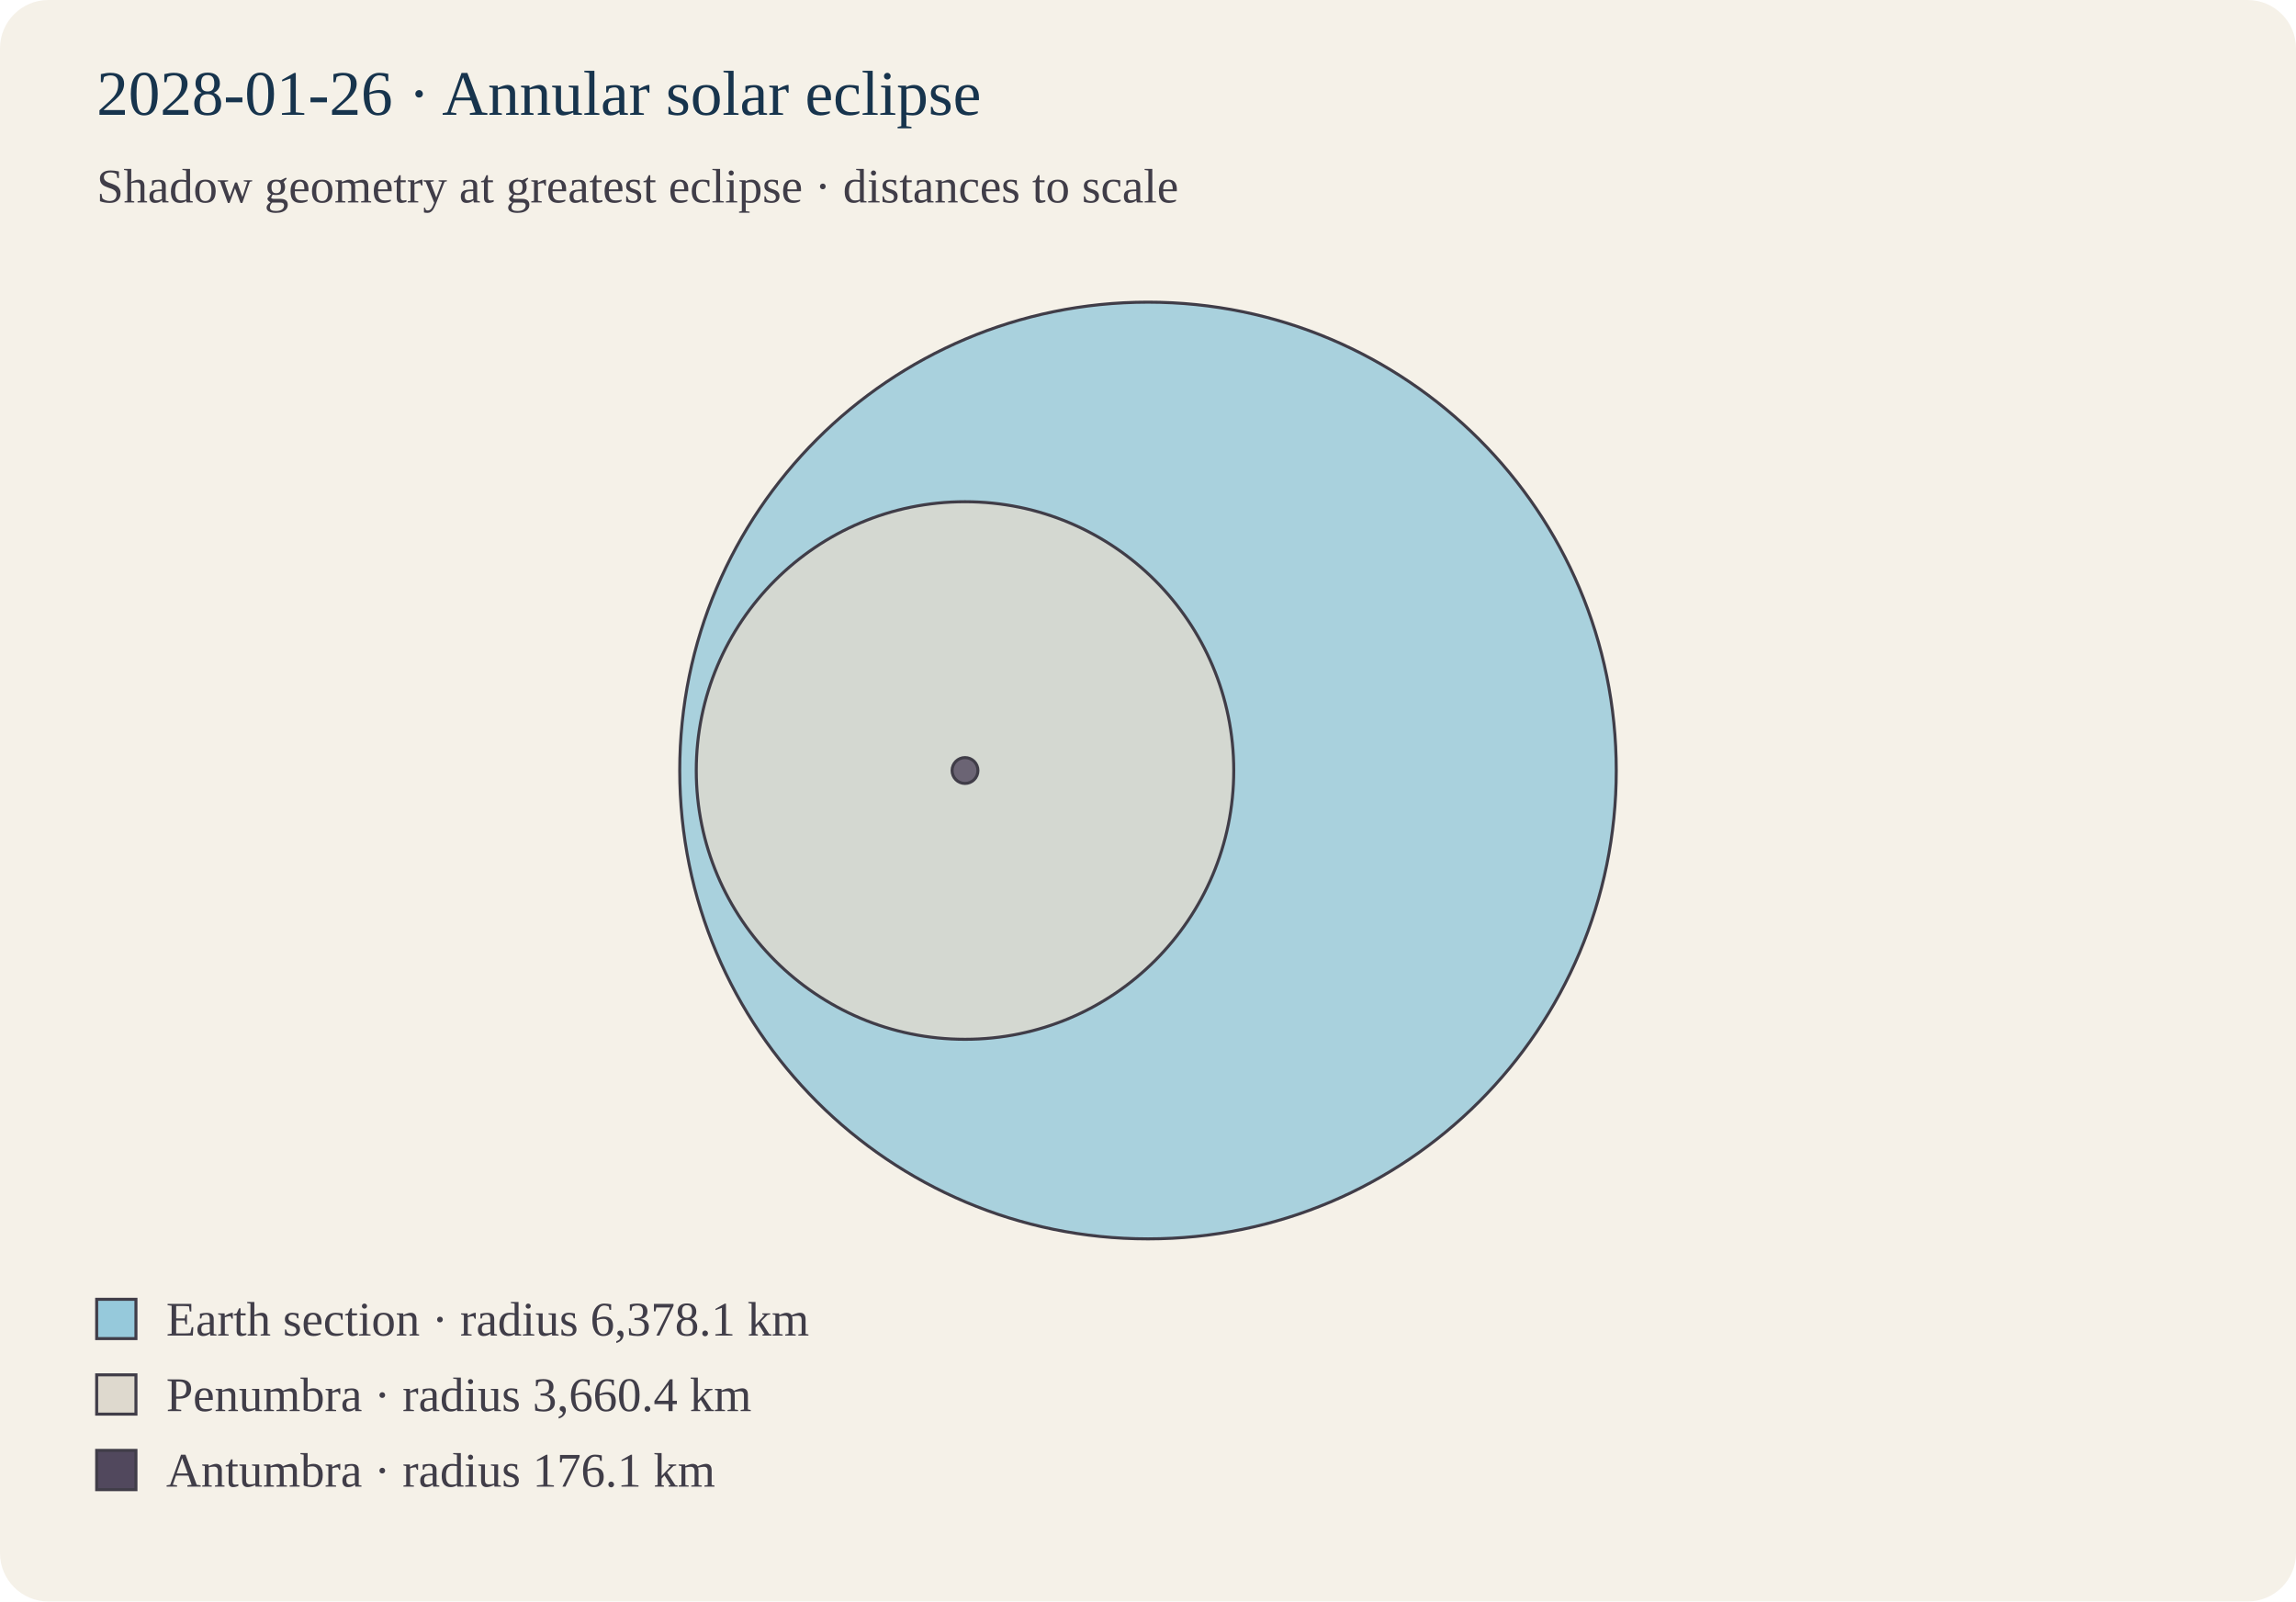
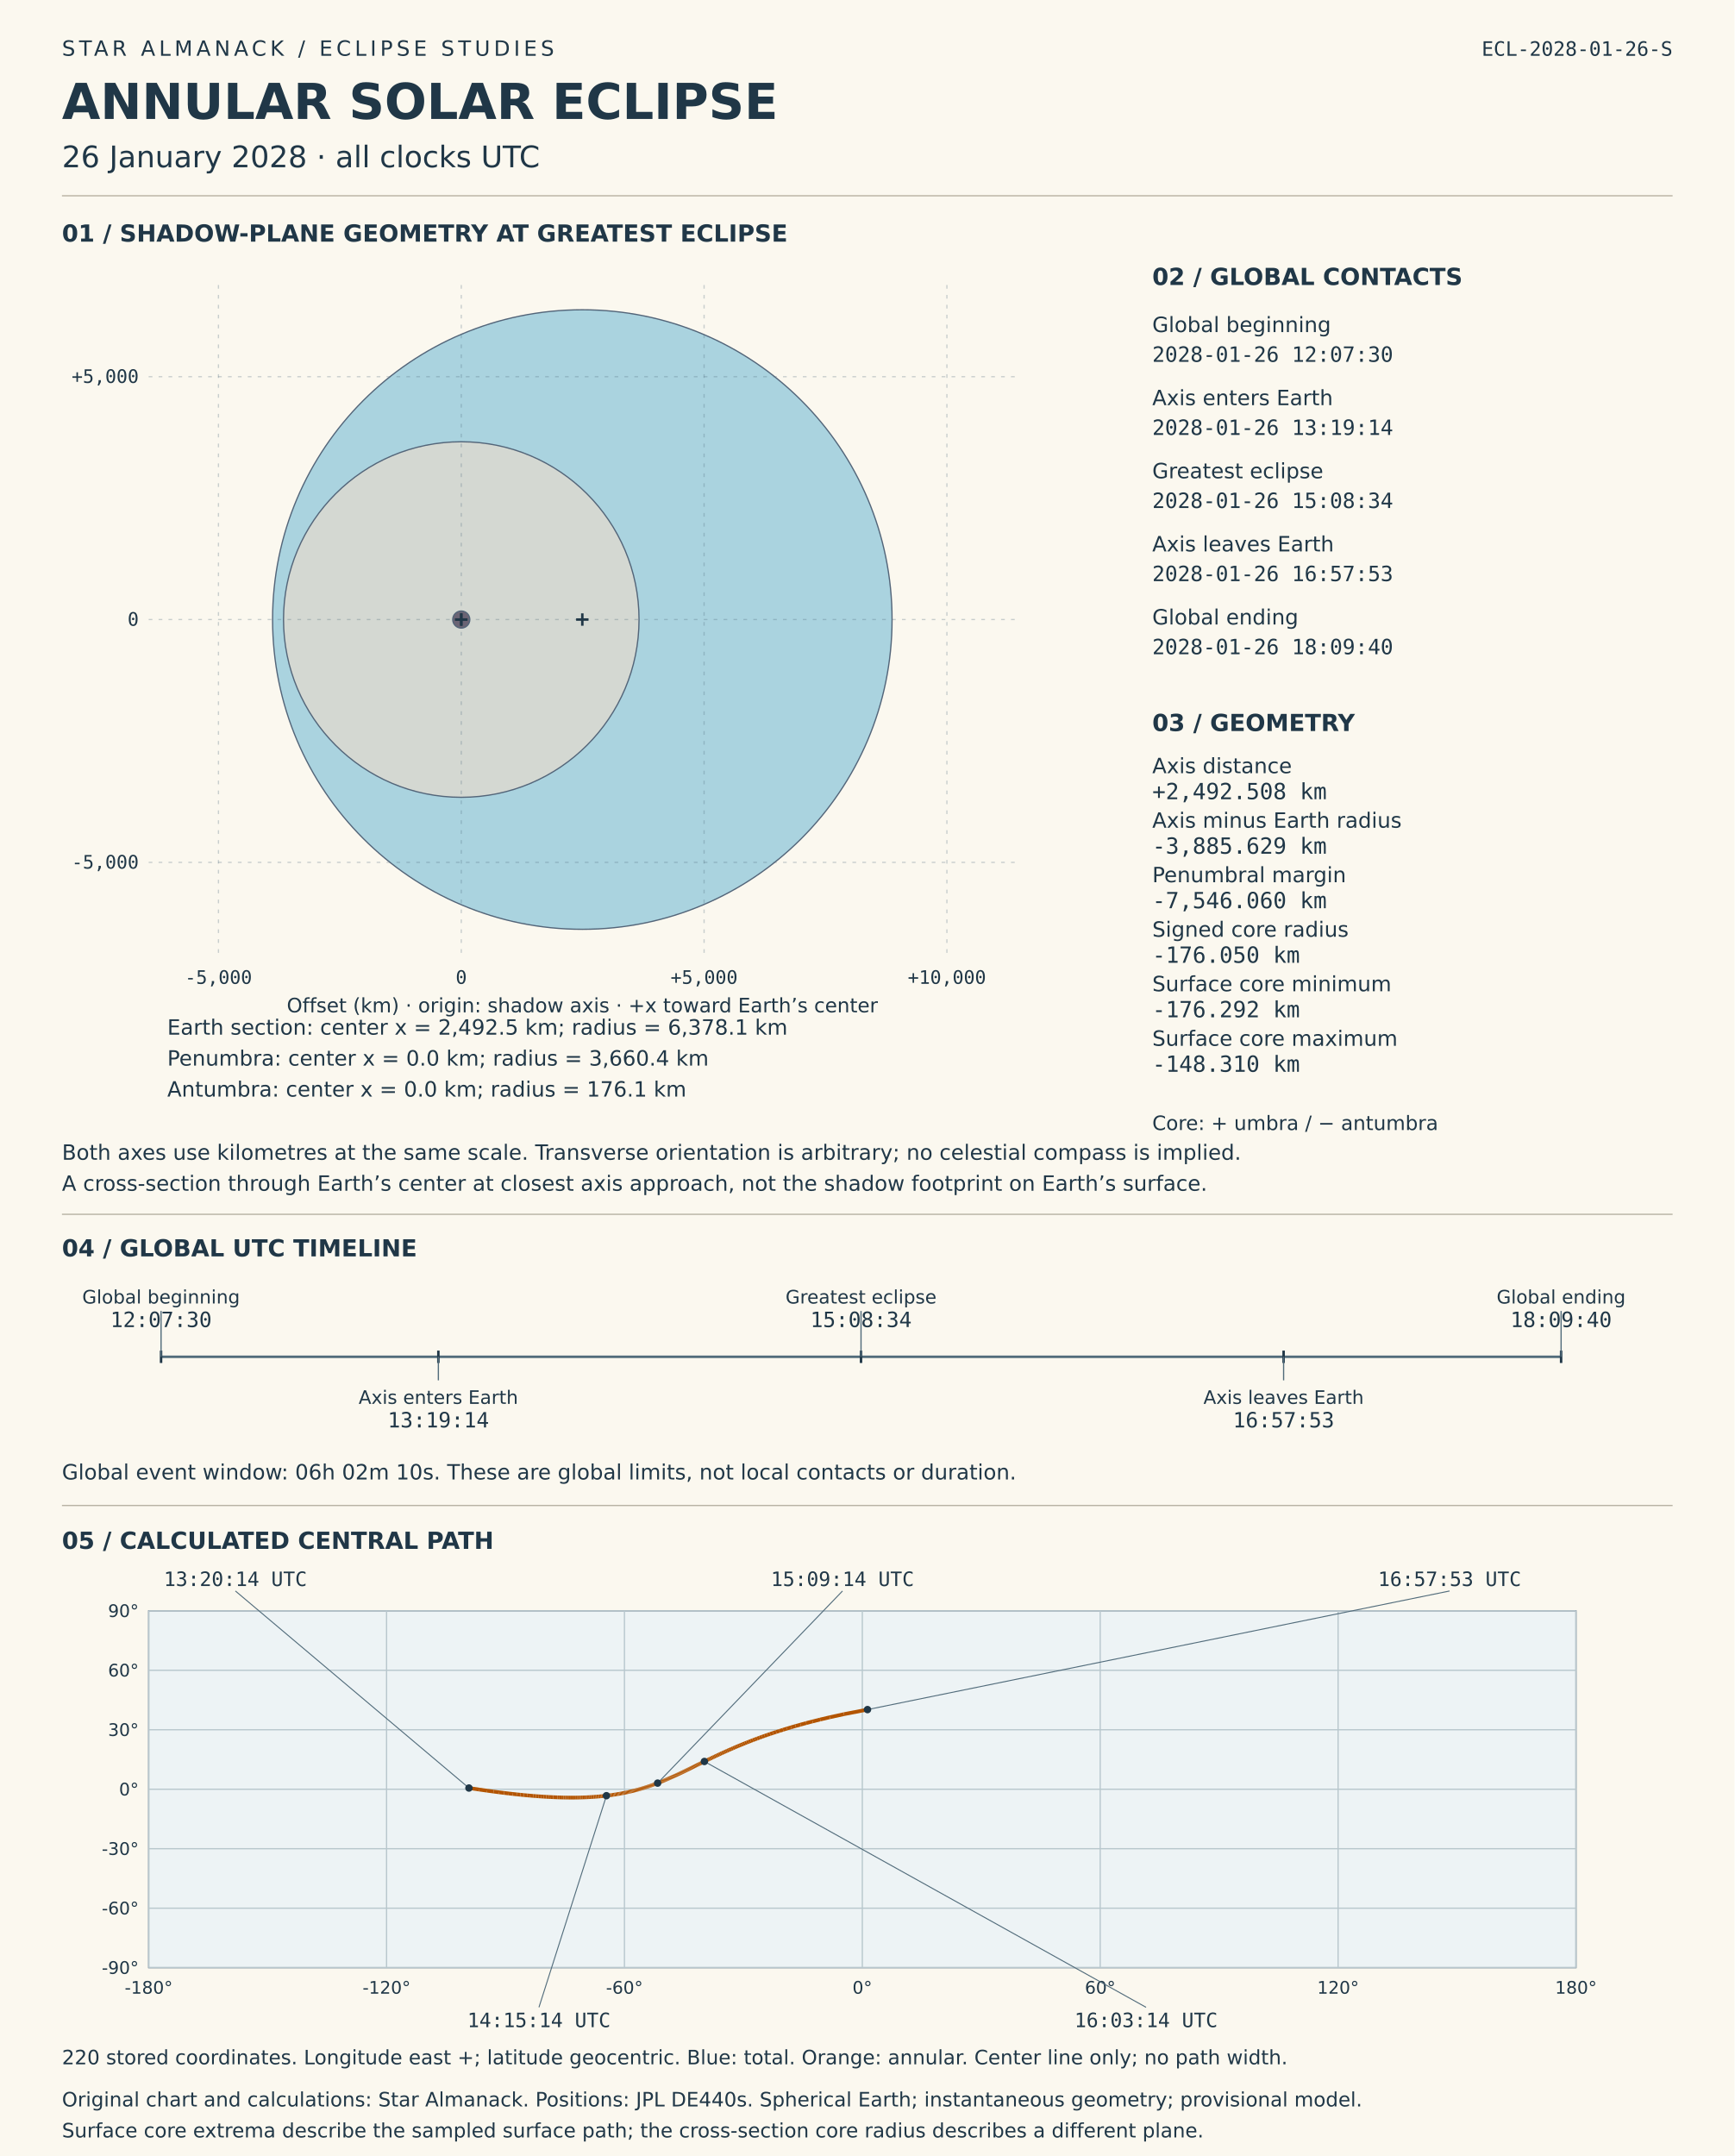
- <svg xmlns="http://www.w3.org/2000/svg" viewBox="0 0 760 530" role="img" aria-labelledby="art-title art-desc">
-   <rect width="760" height="530" rx="16" fill="#f5f1e8" />
-   <text x="32" y="38" font-size="21" fill="#17344d">2028-01-26 · Annular solar eclipse</text>
-   <text x="32" y="67" font-size="16" fill="#403d48">Shadow geometry at greatest eclipse · distances to scale</text>
-   <circle data-label="Earth section" cx="380" cy="255" r="155" fill="#96c9db" fill-opacity="0.8" stroke="#403d48" />
-   <circle data-label="Penumbra" cx="319.428" cy="255" r="88.955" fill="#ded9ce" fill-opacity="0.8" stroke="#403d48" />
-   <circle data-label="Antumbra" cx="319.428" cy="255" r="4.278" fill="#51485d" fill-opacity="0.8" stroke="#403d48" />
-   <rect x="32" y="430" width="13" height="13" fill="#96c9db" stroke="#403d48" />
-   <text x="55" y="442" font-size="16" fill="#403d48">Earth section · radius 6,378.1 km</text>
-   <rect x="32" y="455" width="13" height="13" fill="#ded9ce" stroke="#403d48" />
-   <text x="55" y="467" font-size="16" fill="#403d48">Penumbra · radius 3,660.4 km</text>
-   <rect x="32" y="480" width="13" height="13" fill="#51485d" stroke="#403d48" />
-   <text x="55" y="492" font-size="16" fill="#403d48">Antumbra · radius 176.1 km</text>
+ <svg xmlns="http://www.w3.org/2000/svg" viewBox="0 0 1400 1740" role="img" aria-labelledby="solar-title solar-desc">
+   <rect width="1400" height="1740" fill="#fbf8ef" />
+   <style>text{font-family:DejaVu Sans,sans-serif;fill:#203747}.mono{font-family:DejaVu Sans Mono,monospace;font-variant-numeric:tabular-nums}</style>
+   <text x="50" y="45" font-size="17" letter-spacing="3">STAR ALMANACK  /  ECLIPSE STUDIES</text>
+   <text x="50" y="96" font-size="40" font-weight="bold">ANNULAR SOLAR ECLIPSE</text>
+   <text x="50" y="135" font-size="24">26 January 2028  ·  all clocks UTC</text>
+   <text x="1350" y="45" font-size="16" text-anchor="end" class="mono">ECL-2028-01-26-S</text>
+   <line x1="50" y1="158" x2="1350" y2="158" stroke="#b8b3a4" />
+   <text x="50" y="195" font-size="19" font-weight="bold">01  /  SHADOW-PLANE GEOMETRY AT GREATEST ECLIPSE</text>
+   <circle data-label="Earth section" cx="470" cy="500.0" r="250" fill="#96c9db" fill-opacity=".8" stroke="#536579" />
+   <circle data-label="Penumbra" cx="372.303" cy="500.0" r="143.476" fill="#ded9ce" fill-opacity=".8" stroke="#536579" />
+   <circle data-label="Antumbra" cx="372.303" cy="500.0" r="6.901" fill="#51485d" fill-opacity=".8" stroke="#536579" />
+   <g id="shadow-coordinate-grid">
+     <line x1="176.321" y1="230" x2="176.321" y2="770" stroke="#526c7b" stroke-opacity=".3" stroke-dasharray="3 5" />
+     <text x="176.321" y="794" font-size="15" text-anchor="middle" class="mono">-5,000</text>
+     <line x1="372.303" y1="230" x2="372.303" y2="770" stroke="#526c7b" stroke-opacity=".3" stroke-dasharray="3 5" />
+     <text x="372.303" y="794" font-size="15" text-anchor="middle" class="mono">0</text>
+     <line x1="568.285" y1="230" x2="568.285" y2="770" stroke="#526c7b" stroke-opacity=".3" stroke-dasharray="3 5" />
+     <text x="568.285" y="794" font-size="15" text-anchor="middle" class="mono">+5,000</text>
+     <line x1="764.267" y1="230" x2="764.267" y2="770" stroke="#526c7b" stroke-opacity=".3" stroke-dasharray="3 5" />
+     <text x="764.267" y="794" font-size="15" text-anchor="middle" class="mono">+10,000</text>
+     <line x1="120" y1="695.982" x2="820" y2="695.982" stroke="#526c7b" stroke-opacity=".3" stroke-dasharray="3 5" />
+     <text x="112" y="700.982" font-size="15" text-anchor="end" class="mono">-5,000</text>
+     <line x1="120" y1="500.0" x2="820" y2="500.0" stroke="#526c7b" stroke-opacity=".3" stroke-dasharray="3 5" />
+     <text x="112" y="505.0" font-size="15" text-anchor="end" class="mono">0</text>
+     <line x1="120" y1="304.018" x2="820" y2="304.018" stroke="#526c7b" stroke-opacity=".3" stroke-dasharray="3 5" />
+     <text x="112" y="309.018" font-size="15" text-anchor="end" class="mono">+5,000</text>
+   </g>
+   <line x1="465.0" y1="500.0" x2="475.0" y2="500.0" stroke="#203747" stroke-width="2" />
+   <line x1="470.0" y1="495.0" x2="470.0" y2="505.0" stroke="#203747" stroke-width="2" />
+   <text x="135" y="835" font-size="17">Earth section: center x = 2,492.5 km; radius = 6,378.1 km</text>
+   <line x1="367.303" y1="500.0" x2="377.303" y2="500.0" stroke="#203747" stroke-width="2" />
+   <line x1="372.303" y1="495.0" x2="372.303" y2="505.0" stroke="#203747" stroke-width="2" />
+   <text x="135" y="860" font-size="17">Penumbra: center x = 0.0 km; radius = 3,660.4 km</text>
+   <line x1="367.303" y1="500.0" x2="377.303" y2="500.0" stroke="#203747" stroke-width="2" />
+   <line x1="372.303" y1="495.0" x2="372.303" y2="505.0" stroke="#203747" stroke-width="2" />
+   <text x="135" y="885" font-size="17">Antumbra: center x = 0.0 km; radius = 176.1 km</text>
+   <text x="470" y="817" font-size="16" text-anchor="middle">Offset (km) · origin: shadow axis · +x toward Earth’s center</text>
+   <text x="50" y="936" font-size="17">Both axes use kilometres at the same scale. Transverse orientation is arbitrary; no celestial compass is implied.</text>
+   <text x="50" y="961" font-size="17">A cross-section through Earth’s center at closest axis approach, not the shadow footprint on Earth’s surface.</text>
+   <text x="930" y="230" font-size="19" font-weight="bold">02  /  GLOBAL CONTACTS</text>
+   <text x="930" y="268" font-size="17">Global beginning</text>
+   <text x="930" y="292" font-size="17" class="mono">2028-01-26  12:07:30</text>
+   <text x="930" y="327" font-size="17">Axis enters Earth</text>
+   <text x="930" y="351" font-size="17" class="mono">2028-01-26  13:19:14</text>
+   <text x="930" y="386" font-size="17">Greatest eclipse</text>
+   <text x="930" y="410" font-size="17" class="mono">2028-01-26  15:08:34</text>
+   <text x="930" y="445" font-size="17">Axis leaves Earth</text>
+   <text x="930" y="469" font-size="17" class="mono">2028-01-26  16:57:53</text>
+   <text x="930" y="504" font-size="17">Global ending</text>
+   <text x="930" y="528" font-size="17" class="mono">2028-01-26  18:09:40</text>
+   <text x="930" y="590" font-size="19" font-weight="bold">03  /  GEOMETRY</text>
+   <text x="930" y="624" font-size="17">Axis distance</text>
+   <text x="930" y="645" font-size="18" class="mono">+2,492.508 km</text>
+   <text x="930" y="668" font-size="17">Axis minus Earth radius</text>
+   <text x="930" y="689" font-size="18" class="mono">-3,885.629 km</text>
+   <text x="930" y="712" font-size="17">Penumbral margin</text>
+   <text x="930" y="733" font-size="18" class="mono">-7,546.060 km</text>
+   <text x="930" y="756" font-size="17">Signed core radius</text>
+   <text x="930" y="777" font-size="18" class="mono">-176.050 km</text>
+   <text x="930" y="800" font-size="17">Surface core minimum</text>
+   <text x="930" y="821" font-size="18" class="mono">-176.292 km</text>
+   <text x="930" y="844" font-size="17">Surface core maximum</text>
+   <text x="930" y="865" font-size="18" class="mono">-148.310 km</text>
+   <text x="930" y="912" font-size="16">Core: + umbra / − antumbra</text>
+   <line x1="50" y1="980" x2="1350" y2="980" stroke="#b8b3a4" />
+   <text x="50" y="1014" font-size="19" font-weight="bold">04  /  GLOBAL UTC TIMELINE</text>
+   <line x1="130" y1="1095" x2="1260" y2="1095" stroke="#526c7b" stroke-width="2" />
+   <line x1="130.0" y1="1090" x2="130.0" y2="1100" stroke="#203747" stroke-width="2" />
+   <line x1="130.0" y1="1095" x2="130.0" y2="1058" stroke="#526c7b" />
+   <text x="130.0" y="1052" font-size="15" text-anchor="middle">Global beginning</text>
+   <text x="130.0" y="1071" font-size="17" text-anchor="middle" class="mono">12:07:30</text>
+   <line x1="353.816" y1="1090" x2="353.816" y2="1100" stroke="#203747" stroke-width="2" />
+   <line x1="353.816" y1="1095" x2="353.816" y2="1114" stroke="#526c7b" />
+   <text x="353.816" y="1133" font-size="15" text-anchor="middle">Axis enters Earth</text>
+   <text x="353.816" y="1152" font-size="17" text-anchor="middle" class="mono">13:19:14</text>
+   <line x1="694.948" y1="1090" x2="694.948" y2="1100" stroke="#203747" stroke-width="2" />
+   <line x1="694.948" y1="1095" x2="694.948" y2="1058" stroke="#526c7b" />
+   <text x="694.948" y="1052" font-size="15" text-anchor="middle">Greatest eclipse</text>
+   <text x="694.948" y="1071" font-size="17" text-anchor="middle" class="mono">15:08:34</text>
+   <line x1="1036.028" y1="1090" x2="1036.028" y2="1100" stroke="#203747" stroke-width="2" />
+   <line x1="1036.028" y1="1095" x2="1036.028" y2="1114" stroke="#526c7b" />
+   <text x="1036.028" y="1133" font-size="15" text-anchor="middle">Axis leaves Earth</text>
+   <text x="1036.028" y="1152" font-size="17" text-anchor="middle" class="mono">16:57:53</text>
+   <line x1="1260.0" y1="1090" x2="1260.0" y2="1100" stroke="#203747" stroke-width="2" />
+   <line x1="1260.0" y1="1095" x2="1260.0" y2="1058" stroke="#526c7b" />
+   <text x="1260.0" y="1052" font-size="15" text-anchor="middle">Global ending</text>
+   <text x="1260.0" y="1071" font-size="17" text-anchor="middle" class="mono">18:09:40</text>
+   <text x="50" y="1194" font-size="17">Global event window: 06h 02m 10s. These are global limits, not local contacts or duration.</text>
+   <line x1="50" y1="1215" x2="1350" y2="1215" stroke="#b8b3a4" />
+   <text x="50" y="1250" font-size="19" font-weight="bold">05  /  CALCULATED CENTRAL PATH</text>
+   <g id="timed-central-path">
+     <rect x="120" y="1300" width="1152" height="288" fill="#edf3f5" stroke="#708090" />
+     <line x1="120.0" y1="1300" x2="120.0" y2="1588" stroke="#b8c7cd" />
+     <text x="120.0" y="1609" font-size="14" text-anchor="middle">-180°</text>
+     <line x1="312.0" y1="1300" x2="312.0" y2="1588" stroke="#b8c7cd" />
+     <text x="312.0" y="1609" font-size="14" text-anchor="middle">-120°</text>
+     <line x1="504.0" y1="1300" x2="504.0" y2="1588" stroke="#b8c7cd" />
+     <text x="504.0" y="1609" font-size="14" text-anchor="middle">-60°</text>
+     <line x1="696.0" y1="1300" x2="696.0" y2="1588" stroke="#b8c7cd" />
+     <text x="696.0" y="1609" font-size="14" text-anchor="middle">0°</text>
+     <line x1="888.0" y1="1300" x2="888.0" y2="1588" stroke="#b8c7cd" />
+     <text x="888.0" y="1609" font-size="14" text-anchor="middle">60°</text>
+     <line x1="1080.0" y1="1300" x2="1080.0" y2="1588" stroke="#b8c7cd" />
+     <text x="1080.0" y="1609" font-size="14" text-anchor="middle">120°</text>
+     <line x1="1272.0" y1="1300" x2="1272.0" y2="1588" stroke="#b8c7cd" />
+     <text x="1272.0" y="1609" font-size="14" text-anchor="middle">180°</text>
+     <line x1="120" y1="1588.0" x2="1272" y2="1588.0" stroke="#b8c7cd" />
+     <text x="112" y="1593.0" font-size="14" text-anchor="end">-90°</text>
+     <line x1="120" y1="1540.0" x2="1272" y2="1540.0" stroke="#b8c7cd" />
+     <text x="112" y="1545.0" font-size="14" text-anchor="end">-60°</text>
+     <line x1="120" y1="1492.0" x2="1272" y2="1492.0" stroke="#b8c7cd" />
+     <text x="112" y="1497.0" font-size="14" text-anchor="end">-30°</text>
+     <line x1="120" y1="1444.0" x2="1272" y2="1444.0" stroke="#b8c7cd" />
+     <text x="112" y="1449.0" font-size="14" text-anchor="end">0°</text>
+     <line x1="120" y1="1396.0" x2="1272" y2="1396.0" stroke="#b8c7cd" />
+     <text x="112" y="1401.0" font-size="14" text-anchor="end">30°</text>
+     <line x1="120" y1="1348.0" x2="1272" y2="1348.0" stroke="#b8c7cd" />
+     <text x="112" y="1353.0" font-size="14" text-anchor="end">60°</text>
+     <line x1="120" y1="1300.0" x2="1272" y2="1300.0" stroke="#b8c7cd" />
+     <text x="112" y="1305.0" font-size="14" text-anchor="end">90°</text>
+     <line x1="378.502" y1="1443.027" x2="386.868" y2="1444.283" stroke="#b35400" stroke-width="3" />
+     <line x1="386.868" y1="1444.283" x2="393.149" y2="1445.179" stroke="#b35400" stroke-width="3" />
+     <line x1="393.149" y1="1445.179" x2="398.355" y2="1445.887" stroke="#b35400" stroke-width="3" />
+     <line x1="398.355" y1="1445.887" x2="402.875" y2="1446.475" stroke="#b35400" stroke-width="3" />
+     <line x1="402.875" y1="1446.475" x2="406.91" y2="1446.978" stroke="#b35400" stroke-width="3" />
+     <line x1="406.91" y1="1446.978" x2="410.578" y2="1447.414" stroke="#b35400" stroke-width="3" />
+     <line x1="410.578" y1="1447.414" x2="413.956" y2="1447.799" stroke="#b35400" stroke-width="3" />
+     <line x1="413.956" y1="1447.799" x2="417.096" y2="1448.14" stroke="#b35400" stroke-width="3" />
+     <line x1="417.096" y1="1448.14" x2="420.039" y2="1448.445" stroke="#b35400" stroke-width="3" />
+     <line x1="420.039" y1="1448.445" x2="422.814" y2="1448.718" stroke="#b35400" stroke-width="3" />
+     <line x1="422.814" y1="1448.718" x2="425.443" y2="1448.965" stroke="#b35400" stroke-width="3" />
+     <line x1="425.443" y1="1448.965" x2="427.944" y2="1449.187" stroke="#b35400" stroke-width="3" />
+     <line x1="427.944" y1="1449.187" x2="430.331" y2="1449.388" stroke="#b35400" stroke-width="3" />
+     <line x1="430.331" y1="1449.388" x2="432.618" y2="1449.569" stroke="#b35400" stroke-width="3" />
+     <line x1="432.618" y1="1449.569" x2="434.815" y2="1449.733" stroke="#b35400" stroke-width="3" />
+     <line x1="434.815" y1="1449.733" x2="436.928" y2="1449.881" stroke="#b35400" stroke-width="3" />
+     <line x1="436.928" y1="1449.881" x2="438.967" y2="1450.014" stroke="#b35400" stroke-width="3" />
+     <line x1="438.967" y1="1450.014" x2="440.937" y2="1450.133" stroke="#b35400" stroke-width="3" />
+     <line x1="440.937" y1="1450.133" x2="442.843" y2="1450.239" stroke="#b35400" stroke-width="3" />
+     <line x1="442.843" y1="1450.239" x2="444.691" y2="1450.334" stroke="#b35400" stroke-width="3" />
+     <line x1="444.691" y1="1450.334" x2="446.484" y2="1450.417" stroke="#b35400" stroke-width="3" />
+     <line x1="446.484" y1="1450.417" x2="448.227" y2="1450.49" stroke="#b35400" stroke-width="3" />
+     <line x1="448.227" y1="1450.49" x2="449.923" y2="1450.554" stroke="#b35400" stroke-width="3" />
+     <line x1="449.923" y1="1450.554" x2="451.574" y2="1450.607" stroke="#b35400" stroke-width="3" />
+     <line x1="451.574" y1="1450.607" x2="453.184" y2="1450.652" stroke="#b35400" stroke-width="3" />
+     <line x1="453.184" y1="1450.652" x2="454.754" y2="1450.689" stroke="#b35400" stroke-width="3" />
+     <line x1="454.754" y1="1450.689" x2="456.287" y2="1450.718" stroke="#b35400" stroke-width="3" />
+     <line x1="456.287" y1="1450.718" x2="457.786" y2="1450.739" stroke="#b35400" stroke-width="3" />
+     <line x1="457.786" y1="1450.739" x2="459.251" y2="1450.752" stroke="#b35400" stroke-width="3" />
+     <line x1="459.251" y1="1450.752" x2="460.685" y2="1450.759" stroke="#b35400" stroke-width="3" />
+     <line x1="460.685" y1="1450.759" x2="462.09" y2="1450.759" stroke="#b35400" stroke-width="3" />
+     <line x1="462.09" y1="1450.759" x2="463.465" y2="1450.752" stroke="#b35400" stroke-width="3" />
+     <line x1="463.465" y1="1450.752" x2="464.814" y2="1450.74" stroke="#b35400" stroke-width="3" />
+     <line x1="464.814" y1="1450.74" x2="466.137" y2="1450.721" stroke="#b35400" stroke-width="3" />
+     <line x1="466.137" y1="1450.721" x2="467.435" y2="1450.696" stroke="#b35400" stroke-width="3" />
+     <line x1="467.435" y1="1450.696" x2="468.71" y2="1450.666" stroke="#b35400" stroke-width="3" />
+     <line x1="468.71" y1="1450.666" x2="469.962" y2="1450.631" stroke="#b35400" stroke-width="3" />
+     <line x1="469.962" y1="1450.631" x2="471.192" y2="1450.59" stroke="#b35400" stroke-width="3" />
+     <line x1="471.192" y1="1450.59" x2="472.401" y2="1450.545" stroke="#b35400" stroke-width="3" />
+     <line x1="472.401" y1="1450.545" x2="473.591" y2="1450.494" stroke="#b35400" stroke-width="3" />
+     <line x1="473.591" y1="1450.494" x2="474.761" y2="1450.438" stroke="#b35400" stroke-width="3" />
+     <line x1="474.761" y1="1450.438" x2="475.912" y2="1450.378" stroke="#b35400" stroke-width="3" />
+     <line x1="475.912" y1="1450.378" x2="477.046" y2="1450.314" stroke="#b35400" stroke-width="3" />
+     <line x1="477.046" y1="1450.314" x2="478.163" y2="1450.244" stroke="#b35400" stroke-width="3" />
+     <line x1="478.163" y1="1450.244" x2="479.263" y2="1450.171" stroke="#b35400" stroke-width="3" />
+     <line x1="479.263" y1="1450.171" x2="480.347" y2="1450.094" stroke="#b35400" stroke-width="3" />
+     <line x1="480.347" y1="1450.094" x2="481.416" y2="1450.012" stroke="#b35400" stroke-width="3" />
+     <line x1="481.416" y1="1450.012" x2="482.47" y2="1449.926" stroke="#b35400" stroke-width="3" />
+     <line x1="482.47" y1="1449.926" x2="483.509" y2="1449.836" stroke="#b35400" stroke-width="3" />
+     <line x1="483.509" y1="1449.836" x2="484.535" y2="1449.743" stroke="#b35400" stroke-width="3" />
+     <line x1="484.535" y1="1449.743" x2="485.547" y2="1449.646" stroke="#b35400" stroke-width="3" />
+     <line x1="485.547" y1="1449.646" x2="486.546" y2="1449.545" stroke="#b35400" stroke-width="3" />
+     <line x1="486.546" y1="1449.545" x2="487.532" y2="1449.44" stroke="#b35400" stroke-width="3" />
+     <line x1="487.532" y1="1449.44" x2="488.507" y2="1449.332" stroke="#b35400" stroke-width="3" />
+     <line x1="488.507" y1="1449.332" x2="489.469" y2="1449.221" stroke="#b35400" stroke-width="3" />
+     <line x1="489.469" y1="1449.221" x2="490.42" y2="1449.106" stroke="#b35400" stroke-width="3" />
+     <line x1="490.42" y1="1449.106" x2="491.36" y2="1448.988" stroke="#b35400" stroke-width="3" />
+     <line x1="491.36" y1="1448.988" x2="492.289" y2="1448.866" stroke="#b35400" stroke-width="3" />
+     <line x1="492.289" y1="1448.866" x2="493.208" y2="1448.741" stroke="#b35400" stroke-width="3" />
+     <line x1="493.208" y1="1448.741" x2="494.116" y2="1448.613" stroke="#b35400" stroke-width="3" />
+     <line x1="494.116" y1="1448.613" x2="495.015" y2="1448.482" stroke="#b35400" stroke-width="3" />
+     <line x1="495.015" y1="1448.482" x2="495.904" y2="1448.348" stroke="#b35400" stroke-width="3" />
+     <line x1="495.904" y1="1448.348" x2="496.784" y2="1448.21" stroke="#b35400" stroke-width="3" />
+     <line x1="496.784" y1="1448.21" x2="497.654" y2="1448.07" stroke="#b35400" stroke-width="3" />
+     <line x1="497.654" y1="1448.07" x2="498.517" y2="1447.927" stroke="#b35400" stroke-width="3" />
+     <line x1="498.517" y1="1447.927" x2="499.37" y2="1447.78" stroke="#b35400" stroke-width="3" />
+     <line x1="499.37" y1="1447.78" x2="500.215" y2="1447.631" stroke="#b35400" stroke-width="3" />
+     <line x1="500.215" y1="1447.631" x2="501.053" y2="1447.479" stroke="#b35400" stroke-width="3" />
+     <line x1="501.053" y1="1447.479" x2="501.882" y2="1447.324" stroke="#b35400" stroke-width="3" />
+     <line x1="501.882" y1="1447.324" x2="502.704" y2="1447.167" stroke="#b35400" stroke-width="3" />
+     <line x1="502.704" y1="1447.167" x2="503.519" y2="1447.006" stroke="#b35400" stroke-width="3" />
+     <line x1="503.519" y1="1447.006" x2="504.327" y2="1446.843" stroke="#b35400" stroke-width="3" />
+     <line x1="504.327" y1="1446.843" x2="505.127" y2="1446.678" stroke="#b35400" stroke-width="3" />
+     <line x1="505.127" y1="1446.678" x2="505.921" y2="1446.509" stroke="#b35400" stroke-width="3" />
+     <line x1="505.921" y1="1446.509" x2="506.709" y2="1446.338" stroke="#b35400" stroke-width="3" />
+     <line x1="506.709" y1="1446.338" x2="507.49" y2="1446.164" stroke="#b35400" stroke-width="3" />
+     <line x1="507.49" y1="1446.164" x2="508.265" y2="1445.988" stroke="#b35400" stroke-width="3" />
+     <line x1="508.265" y1="1445.988" x2="509.034" y2="1445.809" stroke="#b35400" stroke-width="3" />
+     <line x1="509.034" y1="1445.809" x2="509.797" y2="1445.628" stroke="#b35400" stroke-width="3" />
+     <line x1="509.797" y1="1445.628" x2="510.555" y2="1445.443" stroke="#b35400" stroke-width="3" />
+     <line x1="510.555" y1="1445.443" x2="511.307" y2="1445.257" stroke="#b35400" stroke-width="3" />
+     <line x1="511.307" y1="1445.257" x2="512.054" y2="1445.068" stroke="#b35400" stroke-width="3" />
+     <line x1="512.054" y1="1445.068" x2="512.796" y2="1444.876" stroke="#b35400" stroke-width="3" />
+     <line x1="512.796" y1="1444.876" x2="513.533" y2="1444.682" stroke="#b35400" stroke-width="3" />
+     <line x1="513.533" y1="1444.682" x2="514.265" y2="1444.486" stroke="#b35400" stroke-width="3" />
+     <line x1="514.265" y1="1444.486" x2="514.993" y2="1444.287" stroke="#b35400" stroke-width="3" />
+     <line x1="514.993" y1="1444.287" x2="515.716" y2="1444.086" stroke="#b35400" stroke-width="3" />
+     <line x1="515.716" y1="1444.086" x2="516.435" y2="1443.882" stroke="#b35400" stroke-width="3" />
+     <line x1="516.435" y1="1443.882" x2="517.15" y2="1443.676" stroke="#b35400" stroke-width="3" />
+     <line x1="517.15" y1="1443.676" x2="517.86" y2="1443.468" stroke="#b35400" stroke-width="3" />
+     <line x1="517.86" y1="1443.468" x2="518.567" y2="1443.257" stroke="#b35400" stroke-width="3" />
+     <line x1="518.567" y1="1443.257" x2="519.27" y2="1443.044" stroke="#b35400" stroke-width="3" />
+     <line x1="519.27" y1="1443.044" x2="519.97" y2="1442.828" stroke="#b35400" stroke-width="3" />
+     <line x1="519.97" y1="1442.828" x2="520.666" y2="1442.61" stroke="#b35400" stroke-width="3" />
+     <line x1="520.666" y1="1442.61" x2="521.359" y2="1442.39" stroke="#b35400" stroke-width="3" />
+     <line x1="521.359" y1="1442.39" x2="522.048" y2="1442.167" stroke="#b35400" stroke-width="3" />
+     <line x1="522.048" y1="1442.167" x2="522.735" y2="1441.942" stroke="#b35400" stroke-width="3" />
+     <line x1="522.735" y1="1441.942" x2="523.419" y2="1441.715" stroke="#b35400" stroke-width="3" />
+     <line x1="523.419" y1="1441.715" x2="524.1" y2="1441.485" stroke="#b35400" stroke-width="3" />
+     <line x1="524.1" y1="1441.485" x2="524.778" y2="1441.254" stroke="#b35400" stroke-width="3" />
+     <line x1="524.778" y1="1441.254" x2="525.454" y2="1441.019" stroke="#b35400" stroke-width="3" />
+     <line x1="525.454" y1="1441.019" x2="526.127" y2="1440.783" stroke="#b35400" stroke-width="3" />
+     <line x1="526.127" y1="1440.783" x2="526.799" y2="1440.544" stroke="#b35400" stroke-width="3" />
+     <line x1="526.799" y1="1440.544" x2="527.468" y2="1440.303" stroke="#b35400" stroke-width="3" />
+     <line x1="527.468" y1="1440.303" x2="528.135" y2="1440.06" stroke="#b35400" stroke-width="3" />
+     <line x1="528.135" y1="1440.06" x2="528.801" y2="1439.814" stroke="#b35400" stroke-width="3" />
+     <line x1="528.801" y1="1439.814" x2="529.464" y2="1439.566" stroke="#b35400" stroke-width="3" />
+     <line x1="529.464" y1="1439.566" x2="530.126" y2="1439.315" stroke="#b35400" stroke-width="3" />
+     <line x1="530.126" y1="1439.315" x2="530.347" y2="1439.231" stroke="#b35400" stroke-width="3" />
+     <line x1="530.347" y1="1439.231" x2="530.787" y2="1439.063" stroke="#b35400" stroke-width="3" />
+     <line x1="530.787" y1="1439.063" x2="531.447" y2="1438.808" stroke="#b35400" stroke-width="3" />
+     <line x1="531.447" y1="1438.808" x2="532.105" y2="1438.551" stroke="#b35400" stroke-width="3" />
+     <line x1="532.105" y1="1438.551" x2="532.762" y2="1438.291" stroke="#b35400" stroke-width="3" />
+     <line x1="532.762" y1="1438.291" x2="533.418" y2="1438.029" stroke="#b35400" stroke-width="3" />
+     <line x1="533.418" y1="1438.029" x2="534.074" y2="1437.765" stroke="#b35400" stroke-width="3" />
+     <line x1="534.074" y1="1437.765" x2="534.729" y2="1437.498" stroke="#b35400" stroke-width="3" />
+     <line x1="534.729" y1="1437.498" x2="535.383" y2="1437.229" stroke="#b35400" stroke-width="3" />
+     <line x1="535.383" y1="1437.229" x2="536.037" y2="1436.958" stroke="#b35400" stroke-width="3" />
+     <line x1="536.037" y1="1436.958" x2="536.691" y2="1436.684" stroke="#b35400" stroke-width="3" />
+     <line x1="536.691" y1="1436.684" x2="537.345" y2="1436.408" stroke="#b35400" stroke-width="3" />
+     <line x1="537.345" y1="1436.408" x2="537.998" y2="1436.13" stroke="#b35400" stroke-width="3" />
+     <line x1="537.998" y1="1436.13" x2="538.652" y2="1435.849" stroke="#b35400" stroke-width="3" />
+     <line x1="538.652" y1="1435.849" x2="539.307" y2="1435.566" stroke="#b35400" stroke-width="3" />
+     <line x1="539.307" y1="1435.566" x2="539.961" y2="1435.28" stroke="#b35400" stroke-width="3" />
+     <line x1="539.961" y1="1435.28" x2="540.617" y2="1434.992" stroke="#b35400" stroke-width="3" />
+     <line x1="540.617" y1="1434.992" x2="541.273" y2="1434.702" stroke="#b35400" stroke-width="3" />
+     <line x1="541.273" y1="1434.702" x2="541.93" y2="1434.409" stroke="#b35400" stroke-width="3" />
+     <line x1="541.93" y1="1434.409" x2="542.588" y2="1434.113" stroke="#b35400" stroke-width="3" />
+     <line x1="542.588" y1="1434.113" x2="543.247" y2="1433.815" stroke="#b35400" stroke-width="3" />
+     <line x1="543.247" y1="1433.815" x2="543.907" y2="1433.515" stroke="#b35400" stroke-width="3" />
+     <line x1="543.907" y1="1433.515" x2="544.569" y2="1433.212" stroke="#b35400" stroke-width="3" />
+     <line x1="544.569" y1="1433.212" x2="545.233" y2="1432.906" stroke="#b35400" stroke-width="3" />
+     <line x1="545.233" y1="1432.906" x2="545.899" y2="1432.598" stroke="#b35400" stroke-width="3" />
+     <line x1="545.899" y1="1432.598" x2="546.566" y2="1432.288" stroke="#b35400" stroke-width="3" />
+     <line x1="546.566" y1="1432.288" x2="547.236" y2="1431.974" stroke="#b35400" stroke-width="3" />
+     <line x1="547.236" y1="1431.974" x2="547.908" y2="1431.659" stroke="#b35400" stroke-width="3" />
+     <line x1="547.908" y1="1431.659" x2="548.583" y2="1431.34" stroke="#b35400" stroke-width="3" />
+     <line x1="548.583" y1="1431.34" x2="549.26" y2="1431.019" stroke="#b35400" stroke-width="3" />
+     <line x1="549.26" y1="1431.019" x2="549.94" y2="1430.695" stroke="#b35400" stroke-width="3" />
+     <line x1="549.94" y1="1430.695" x2="550.623" y2="1430.368" stroke="#b35400" stroke-width="3" />
+     <line x1="550.623" y1="1430.368" x2="551.31" y2="1430.039" stroke="#b35400" stroke-width="3" />
+     <line x1="551.31" y1="1430.039" x2="552" y2="1429.706" stroke="#b35400" stroke-width="3" />
+     <line x1="552" y1="1429.706" x2="552.693" y2="1429.371" stroke="#b35400" stroke-width="3" />
+     <line x1="552.693" y1="1429.371" x2="553.391" y2="1429.033" stroke="#b35400" stroke-width="3" />
+     <line x1="553.391" y1="1429.033" x2="554.092" y2="1428.692" stroke="#b35400" stroke-width="3" />
+     <line x1="554.092" y1="1428.692" x2="554.798" y2="1428.349" stroke="#b35400" stroke-width="3" />
+     <line x1="554.798" y1="1428.349" x2="555.509" y2="1428.002" stroke="#b35400" stroke-width="3" />
+     <line x1="555.509" y1="1428.002" x2="556.224" y2="1427.652" stroke="#b35400" stroke-width="3" />
+     <line x1="556.224" y1="1427.652" x2="556.944" y2="1427.299" stroke="#b35400" stroke-width="3" />
+     <line x1="556.944" y1="1427.299" x2="557.669" y2="1426.943" stroke="#b35400" stroke-width="3" />
+     <line x1="557.669" y1="1426.943" x2="558.4" y2="1426.584" stroke="#b35400" stroke-width="3" />
+     <line x1="558.4" y1="1426.584" x2="559.136" y2="1426.222" stroke="#b35400" stroke-width="3" />
+     <line x1="559.136" y1="1426.222" x2="559.879" y2="1425.856" stroke="#b35400" stroke-width="3" />
+     <line x1="559.879" y1="1425.856" x2="560.627" y2="1425.487" stroke="#b35400" stroke-width="3" />
+     <line x1="560.627" y1="1425.487" x2="561.383" y2="1425.115" stroke="#b35400" stroke-width="3" />
+     <line x1="561.383" y1="1425.115" x2="562.145" y2="1424.739" stroke="#b35400" stroke-width="3" />
+     <line x1="562.145" y1="1424.739" x2="562.914" y2="1424.36" stroke="#b35400" stroke-width="3" />
+     <line x1="562.914" y1="1424.36" x2="563.691" y2="1423.978" stroke="#b35400" stroke-width="3" />
+     <line x1="563.691" y1="1423.978" x2="564.476" y2="1423.591" stroke="#b35400" stroke-width="3" />
+     <line x1="564.476" y1="1423.591" x2="565.269" y2="1423.201" stroke="#b35400" stroke-width="3" />
+     <line x1="565.269" y1="1423.201" x2="566.07" y2="1422.808" stroke="#b35400" stroke-width="3" />
+     <line x1="566.07" y1="1422.808" x2="566.88" y2="1422.41" stroke="#b35400" stroke-width="3" />
+     <line x1="566.88" y1="1422.41" x2="567.7" y2="1422.009" stroke="#b35400" stroke-width="3" />
+     <line x1="567.7" y1="1422.009" x2="568.529" y2="1421.604" stroke="#b35400" stroke-width="3" />
+     <line x1="568.529" y1="1421.604" x2="569.369" y2="1421.195" stroke="#b35400" stroke-width="3" />
+     <line x1="569.369" y1="1421.195" x2="570.219" y2="1420.781" stroke="#b35400" stroke-width="3" />
+     <line x1="570.219" y1="1420.781" x2="571.08" y2="1420.363" stroke="#b35400" stroke-width="3" />
+     <line x1="571.08" y1="1420.363" x2="571.952" y2="1419.941" stroke="#b35400" stroke-width="3" />
+     <line x1="571.952" y1="1419.941" x2="572.837" y2="1419.515" stroke="#b35400" stroke-width="3" />
+     <line x1="572.837" y1="1419.515" x2="573.734" y2="1419.084" stroke="#b35400" stroke-width="3" />
+     <line x1="573.734" y1="1419.084" x2="574.644" y2="1418.648" stroke="#b35400" stroke-width="3" />
+     <line x1="574.644" y1="1418.648" x2="575.568" y2="1418.208" stroke="#b35400" stroke-width="3" />
+     <line x1="575.568" y1="1418.208" x2="576.507" y2="1417.763" stroke="#b35400" stroke-width="3" />
+     <line x1="576.507" y1="1417.763" x2="577.46" y2="1417.312" stroke="#b35400" stroke-width="3" />
+     <line x1="577.46" y1="1417.312" x2="578.429" y2="1416.857" stroke="#b35400" stroke-width="3" />
+     <line x1="578.429" y1="1416.857" x2="579.414" y2="1416.396" stroke="#b35400" stroke-width="3" />
+     <line x1="579.414" y1="1416.396" x2="580.417" y2="1415.929" stroke="#b35400" stroke-width="3" />
+     <line x1="580.417" y1="1415.929" x2="581.437" y2="1415.457" stroke="#b35400" stroke-width="3" />
+     <line x1="581.437" y1="1415.457" x2="582.477" y2="1414.979" stroke="#b35400" stroke-width="3" />
+     <line x1="582.477" y1="1414.979" x2="583.536" y2="1414.495" stroke="#b35400" stroke-width="3" />
+     <line x1="583.536" y1="1414.495" x2="584.616" y2="1414.005" stroke="#b35400" stroke-width="3" />
+     <line x1="584.616" y1="1414.005" x2="585.718" y2="1413.509" stroke="#b35400" stroke-width="3" />
+     <line x1="585.718" y1="1413.509" x2="586.843" y2="1413.005" stroke="#b35400" stroke-width="3" />
+     <line x1="586.843" y1="1413.005" x2="587.992" y2="1412.495" stroke="#b35400" stroke-width="3" />
+     <line x1="587.992" y1="1412.495" x2="589.167" y2="1411.978" stroke="#b35400" stroke-width="3" />
+     <line x1="589.167" y1="1411.978" x2="590.369" y2="1411.453" stroke="#b35400" stroke-width="3" />
+     <line x1="590.369" y1="1411.453" x2="591.599" y2="1410.92" stroke="#b35400" stroke-width="3" />
+     <line x1="591.599" y1="1410.92" x2="592.859" y2="1410.379" stroke="#b35400" stroke-width="3" />
+     <line x1="592.859" y1="1410.379" x2="594.151" y2="1409.83" stroke="#b35400" stroke-width="3" />
+     <line x1="594.151" y1="1409.83" x2="595.476" y2="1409.271" stroke="#b35400" stroke-width="3" />
+     <line x1="595.476" y1="1409.271" x2="596.838" y2="1408.704" stroke="#b35400" stroke-width="3" />
+     <line x1="596.838" y1="1408.704" x2="598.237" y2="1408.126" stroke="#b35400" stroke-width="3" />
+     <line x1="598.237" y1="1408.126" x2="599.678" y2="1407.539" stroke="#b35400" stroke-width="3" />
+     <line x1="599.678" y1="1407.539" x2="601.161" y2="1406.94" stroke="#b35400" stroke-width="3" />
+     <line x1="601.161" y1="1406.94" x2="602.691" y2="1406.33" stroke="#b35400" stroke-width="3" />
+     <line x1="602.691" y1="1406.33" x2="604.271" y2="1405.708" stroke="#b35400" stroke-width="3" />
+     <line x1="604.271" y1="1405.708" x2="605.905" y2="1405.073" stroke="#b35400" stroke-width="3" />
+     <line x1="605.905" y1="1405.073" x2="607.596" y2="1404.425" stroke="#b35400" stroke-width="3" />
+     <line x1="607.596" y1="1404.425" x2="609.35" y2="1403.762" stroke="#b35400" stroke-width="3" />
+     <line x1="609.35" y1="1403.762" x2="611.171" y2="1403.083" stroke="#b35400" stroke-width="3" />
+     <line x1="611.171" y1="1403.083" x2="613.067" y2="1402.387" stroke="#b35400" stroke-width="3" />
+     <line x1="613.067" y1="1402.387" x2="615.043" y2="1401.673" stroke="#b35400" stroke-width="3" />
+     <line x1="615.043" y1="1401.673" x2="617.109" y2="1400.939" stroke="#b35400" stroke-width="3" />
+     <line x1="617.109" y1="1400.939" x2="619.273" y2="1400.184" stroke="#b35400" stroke-width="3" />
+     <line x1="619.273" y1="1400.184" x2="621.547" y2="1399.405" stroke="#b35400" stroke-width="3" />
+     <line x1="621.547" y1="1399.405" x2="623.943" y2="1398.6" stroke="#b35400" stroke-width="3" />
+     <line x1="623.943" y1="1398.6" x2="626.478" y2="1397.765" stroke="#b35400" stroke-width="3" />
+     <line x1="626.478" y1="1397.765" x2="629.171" y2="1396.897" stroke="#b35400" stroke-width="3" />
+     <line x1="629.171" y1="1396.897" x2="632.046" y2="1395.992" stroke="#b35400" stroke-width="3" />
+     <line x1="632.046" y1="1395.992" x2="635.133" y2="1395.044" stroke="#b35400" stroke-width="3" />
+     <line x1="635.133" y1="1395.044" x2="638.473" y2="1394.045" stroke="#b35400" stroke-width="3" />
+     <line x1="638.473" y1="1394.045" x2="642.119" y2="1392.985" stroke="#b35400" stroke-width="3" />
+     <line x1="642.119" y1="1392.985" x2="646.146" y2="1391.852" stroke="#b35400" stroke-width="3" />
+     <line x1="646.146" y1="1391.852" x2="650.665" y2="1390.623" stroke="#b35400" stroke-width="3" />
+     <line x1="650.665" y1="1390.623" x2="655.848" y2="1389.268" stroke="#b35400" stroke-width="3" />
+     <line x1="655.848" y1="1389.268" x2="662.004" y2="1387.732" stroke="#b35400" stroke-width="3" />
+     <line x1="662.004" y1="1387.732" x2="669.778" y2="1385.897" stroke="#b35400" stroke-width="3" />
+     <line x1="669.778" y1="1385.897" x2="681.163" y2="1383.408" stroke="#b35400" stroke-width="3" />
+     <line x1="681.163" y1="1383.408" x2="700.18" y2="1379.722" stroke="#b35400" stroke-width="3" />
+     <line x1="378.502" y1="1443.027" x2="190" y2="1284" stroke="#526c7b" stroke-width=".8" />
+     <circle data-utc="2028-01-26T13:20:14Z" cx="378.502" cy="1443.027" r="3" fill="#203747" />
+     <text x="190" y="1280" font-size="16" text-anchor="middle" class="mono">13:20:14 UTC</text>
+     <line x1="489.469" y1="1449.221" x2="435" y2="1620" stroke="#526c7b" stroke-width=".8" />
+     <circle data-utc="2028-01-26T14:15:14Z" cx="489.469" cy="1449.221" r="3" fill="#203747" />
+     <text x="435" y="1636" font-size="16" text-anchor="middle" class="mono">14:15:14 UTC</text>
+     <line x1="530.787" y1="1439.063" x2="680" y2="1284" stroke="#526c7b" stroke-width=".8" />
+     <circle data-utc="2028-01-26T15:09:14Z" cx="530.787" cy="1439.063" r="3" fill="#203747" />
+     <text x="680" y="1280" font-size="16" text-anchor="middle" class="mono">15:09:14 UTC</text>
+     <line x1="568.529" y1="1421.604" x2="925" y2="1620" stroke="#526c7b" stroke-width=".8" />
+     <circle data-utc="2028-01-26T16:03:14Z" cx="568.529" cy="1421.604" r="3" fill="#203747" />
+     <text x="925" y="1636" font-size="16" text-anchor="middle" class="mono">16:03:14 UTC</text>
+     <line x1="700.18" y1="1379.722" x2="1170" y2="1284" stroke="#526c7b" stroke-width=".8" />
+     <circle data-utc="2028-01-26T16:57:53Z" cx="700.18" cy="1379.722" r="3" fill="#203747" />
+     <text x="1170" y="1280" font-size="16" text-anchor="middle" class="mono">16:57:53 UTC</text>
+   </g>
+   <text x="50" y="1666" font-size="16">220 stored coordinates. Longitude east +; latitude geocentric. Blue: total. Orange: annular. Center line only; no path width.</text>
+   <text x="50" y="1700" font-size="16">Original chart and calculations: Star Almanack. Positions: JPL DE440s. Spherical Earth; instantaneous geometry; provisional model.</text>
+   <text x="50" y="1725" font-size="16">Surface core extrema describe the sampled surface path; the cross-section core radius describes a different plane.</text>
</svg>
